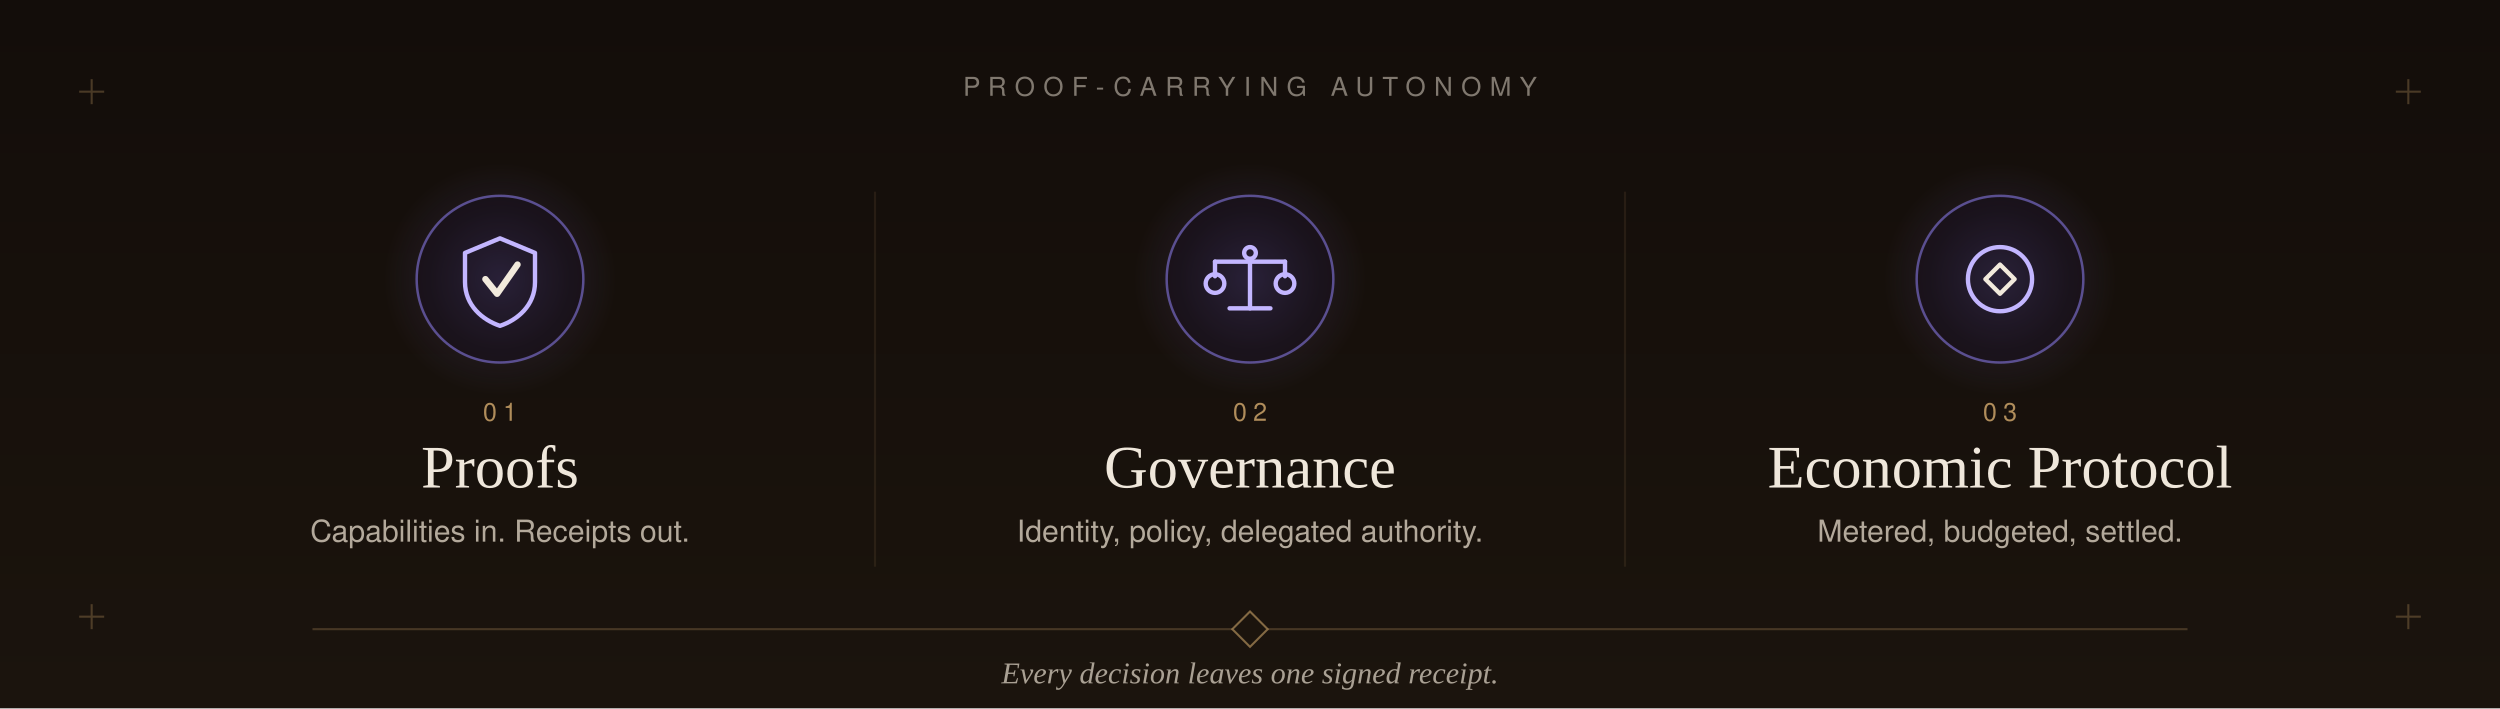
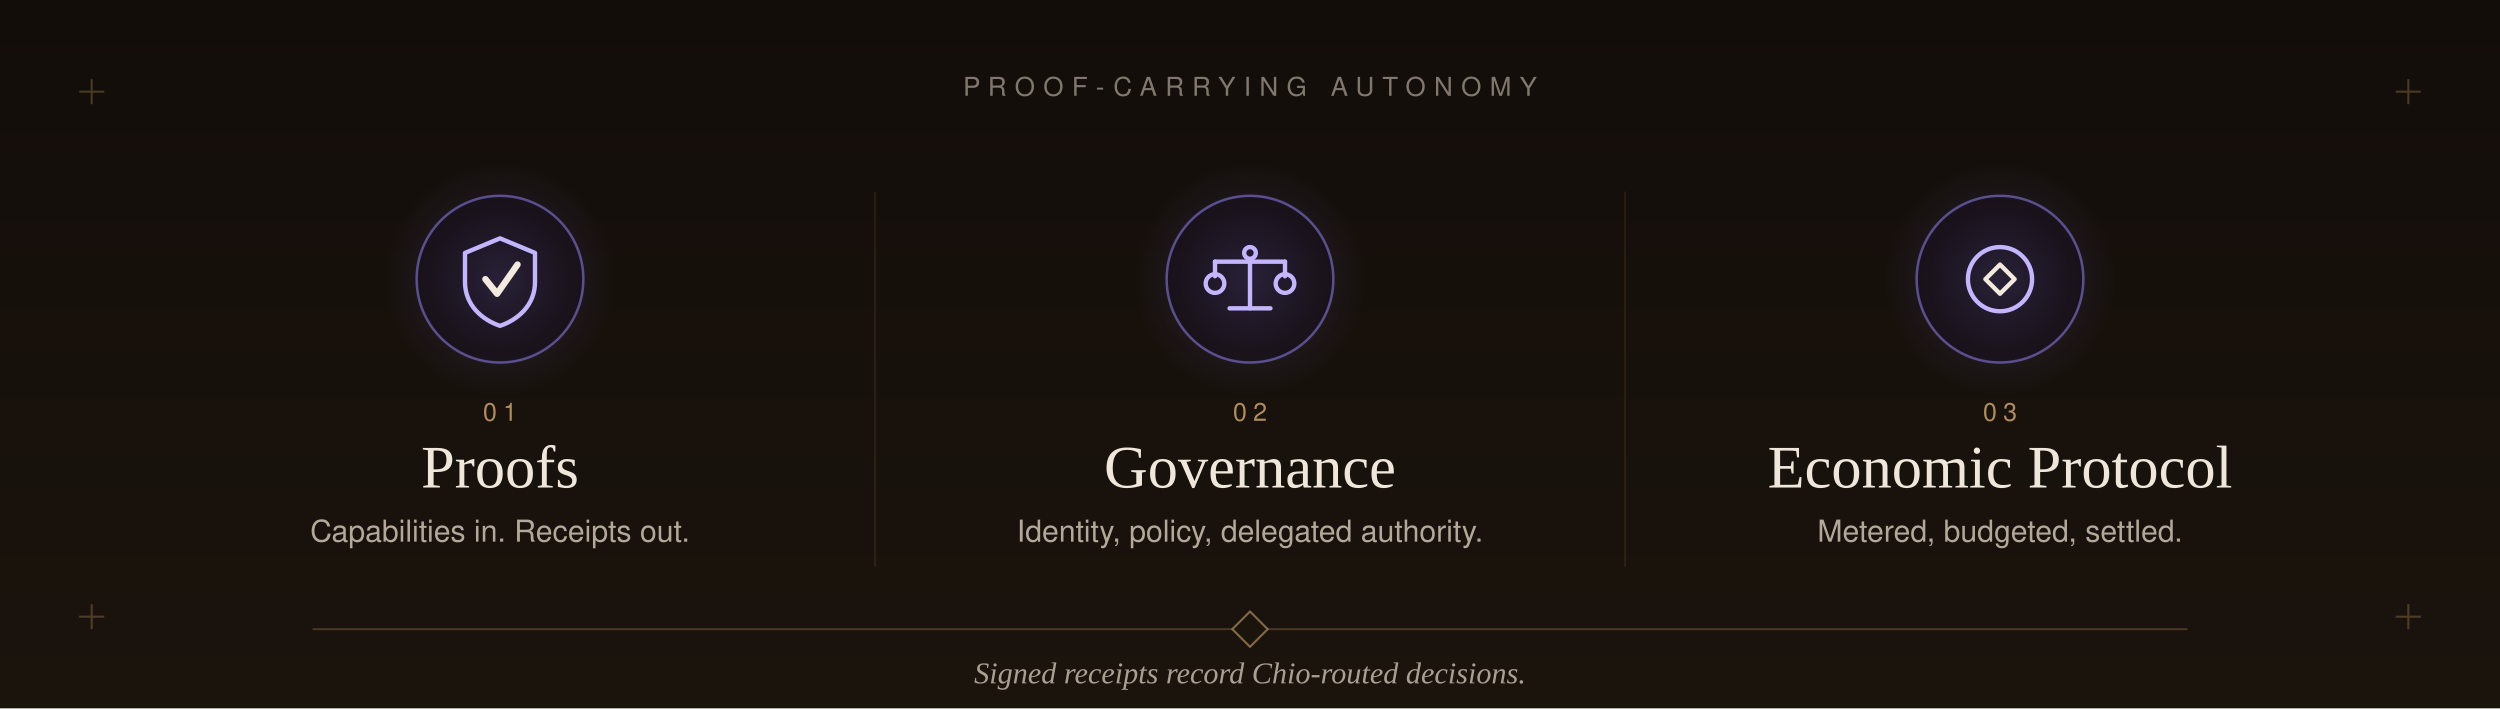
- <svg xmlns="http://www.w3.org/2000/svg" viewBox="0 0 1200 340" width="1200" height="340" role="img" aria-label="Chio's three pillars: Proofs, Governance, and Economic Protocol, on a signed-receipt spine">
+ <svg xmlns="http://www.w3.org/2000/svg" viewBox="0 0 1200 340" width="1200" height="340" role="img" aria-label="Chio's three pillars: Proofs, Governance, and Economic Protocol, with signed receipts for Chio-routed decisions">
  <defs>
    <linearGradient id="bg" x1="0" y1="0" x2="0" y2="1">
      <stop offset="0" stop-color="#130d0a" />
      <stop offset="1" stop-color="#1b140d" />
    </linearGradient>
    <radialGradient id="glow" cx="50%" cy="50%" r="50%">
      <stop offset="0" stop-color="#8f7ff2" stop-opacity="0.34" />
      <stop offset="0.6" stop-color="#8f7ff2" stop-opacity="0.08" />
      <stop offset="1" stop-color="#8f7ff2" stop-opacity="0" />
    </radialGradient>
  </defs>
  <rect width="1200" height="340" fill="url(#bg)" />
  <g stroke="#b08d5b" stroke-opacity="0.35" stroke-width="1">
    <path d="M38 44 H50 M44 38 V50" />
    <path d="M1150 44 H1162 M1156 38 V50" />
    <path d="M38 296 H50 M44 290 V302" />
    <path d="M1150 296 H1162 M1156 290 V302" />
  </g>
  <text x="600" y="46" text-anchor="middle" font-family="-apple-system, 'Segoe UI', Helvetica, Arial, sans-serif" font-size="12.5" letter-spacing="4" fill="#d8cfc0" fill-opacity="0.55">PROOF-CARRYING AUTONOMY</text>
  <g stroke="#b08d5b" stroke-opacity="0.12" stroke-width="1">
    <path d="M420 92 V272" />
    <path d="M780 92 V272" />
  </g>
  <circle cx="240" cy="134" r="56" fill="url(#glow)" />
  <circle cx="240" cy="134" r="40" fill="#16101c" fill-opacity="0.55" stroke="#8f7ff2" stroke-opacity="0.55" stroke-width="1.2" />
  <g transform="translate(240,134) scale(1.4)" fill="none" stroke="#c3b6ff" stroke-width="1.5" stroke-linecap="round" stroke-linejoin="round">
    <path d="M0 -14 L12 -9 L12 1 C12 9 6 14 0 16 C-6 14 -12 9 -12 1 L-12 -9 Z" />
    <path d="M-5 0 L-1 5 L6 -5" stroke="#f2eadc" stroke-width="2.2" />
  </g>
  <text x="240" y="202" text-anchor="middle" font-family="-apple-system, 'Segoe UI', Helvetica, Arial, sans-serif" font-size="12" letter-spacing="3" fill="#b08d5b">01</text>
  <text x="240" y="234" text-anchor="middle" font-family="Georgia, 'Times New Roman', serif" font-size="29" fill="#efe7db">Proofs</text>
  <text x="240" y="260" text-anchor="middle" font-family="-apple-system, 'Segoe UI', Helvetica, Arial, sans-serif" font-size="14.5" fill="#b3a99b">Capabilities in. Receipts out.</text>
  <circle cx="600" cy="134" r="56" fill="url(#glow)" />
  <circle cx="600" cy="134" r="40" fill="#16101c" fill-opacity="0.55" stroke="#8f7ff2" stroke-opacity="0.55" stroke-width="1.2" />
  <g transform="translate(600,134) scale(1.4)" fill="none" stroke="#c3b6ff" stroke-width="1.5" stroke-linecap="round" stroke-linejoin="round">
    <path d="M-12 -6 H12" />
    <path d="M0 -6 V10" />
    <path d="M-7 10 H7" />
    <circle cx="0" cy="-9" r="2" />
    <path d="M-12 -6 V-1" />
    <circle cx="-12" cy="1.5" r="3.2" />
    <path d="M12 -6 V-1" />
    <circle cx="12" cy="1.5" r="3.2" />
  </g>
  <text x="600" y="202" text-anchor="middle" font-family="-apple-system, 'Segoe UI', Helvetica, Arial, sans-serif" font-size="12" letter-spacing="3" fill="#b08d5b">02</text>
  <text x="600" y="234" text-anchor="middle" font-family="Georgia, 'Times New Roman', serif" font-size="29" fill="#efe7db">Governance</text>
  <text x="600" y="260" text-anchor="middle" font-family="-apple-system, 'Segoe UI', Helvetica, Arial, sans-serif" font-size="14.5" fill="#b3a99b">Identity, policy, delegated authority.</text>
  <circle cx="960" cy="134" r="56" fill="url(#glow)" />
  <circle cx="960" cy="134" r="40" fill="#16101c" fill-opacity="0.55" stroke="#8f7ff2" stroke-opacity="0.55" stroke-width="1.2" />
  <g transform="translate(960,134) scale(1.4)" fill="none" stroke="#c3b6ff" stroke-width="1.5" stroke-linecap="round" stroke-linejoin="round">
    <circle cx="0" cy="0" r="11" />
    <path d="M0 -5 L5 0 L0 5 L-5 0 Z" stroke="#f2eadc" />
  </g>
  <text x="960" y="202" text-anchor="middle" font-family="-apple-system, 'Segoe UI', Helvetica, Arial, sans-serif" font-size="12" letter-spacing="3" fill="#b08d5b">03</text>
  <text x="960" y="234" text-anchor="middle" font-family="Georgia, 'Times New Roman', serif" font-size="29" fill="#efe7db">Economic Protocol</text>
  <text x="960" y="260" text-anchor="middle" font-family="-apple-system, 'Segoe UI', Helvetica, Arial, sans-serif" font-size="14.5" fill="#b3a99b">Metered, budgeted, settled.</text>
  <path d="M150 302 H1050" stroke="#b08d5b" stroke-opacity="0.3" stroke-width="1" />
  <rect x="594" y="296" width="12" height="12" transform="rotate(45 600 302)" fill="#1b140d" stroke="#b08d5b" stroke-opacity="0.7" />
-   <text x="600" y="328" text-anchor="middle" font-family="Georgia, 'Times New Roman', serif" font-style="italic" font-size="14.5" fill="#d8cfc0" fill-opacity="0.75">Every decision leaves one signed receipt.</text>
+   <text x="600" y="328" text-anchor="middle" font-family="Georgia, 'Times New Roman', serif" font-style="italic" font-size="14.5" fill="#d8cfc0" fill-opacity="0.75">Signed receipts record Chio-routed decisions.</text>
</svg>
